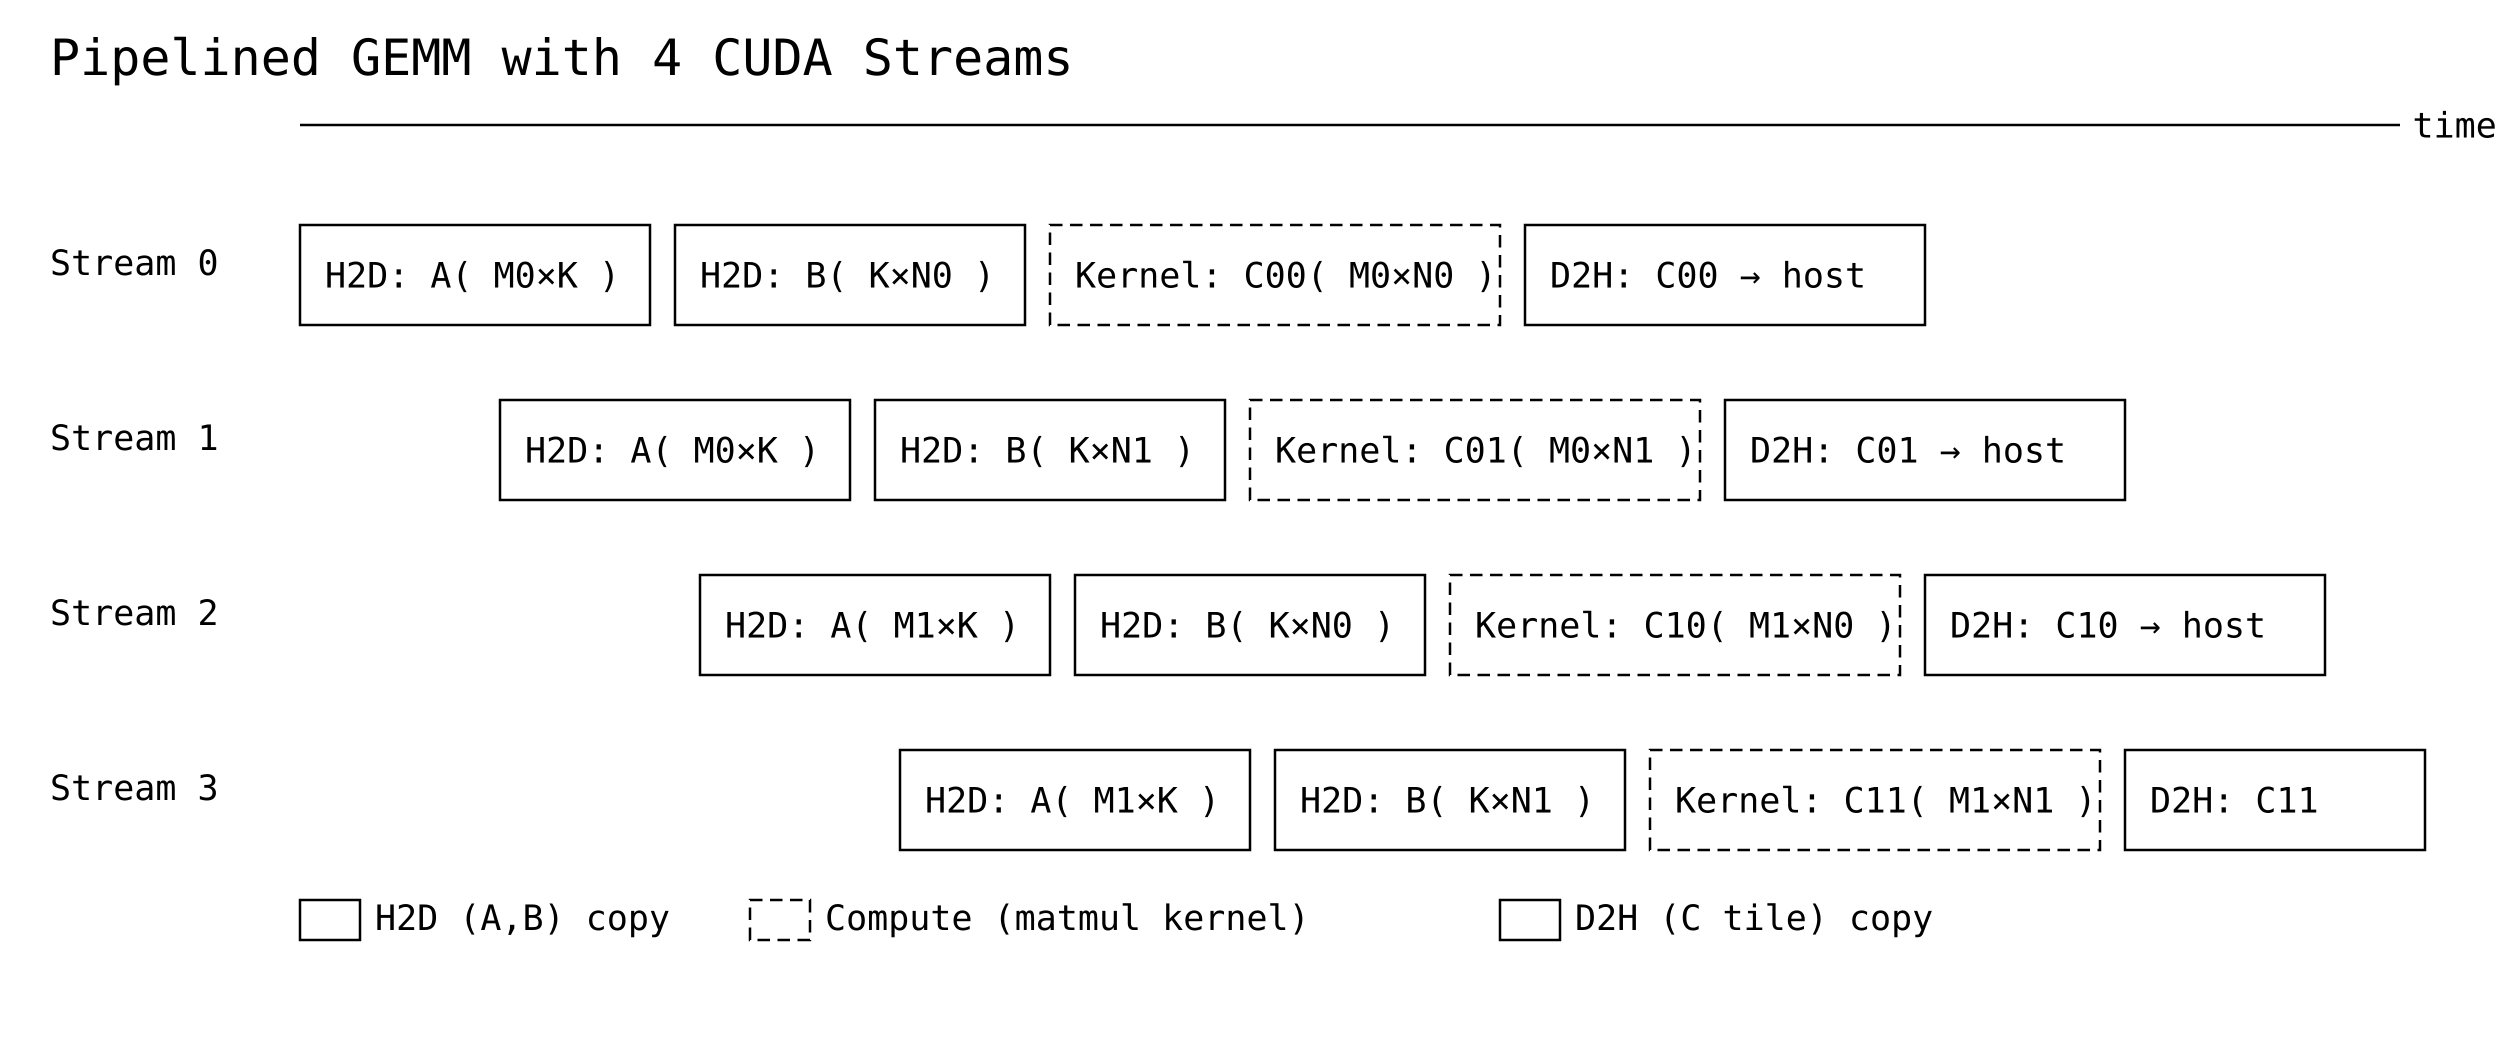
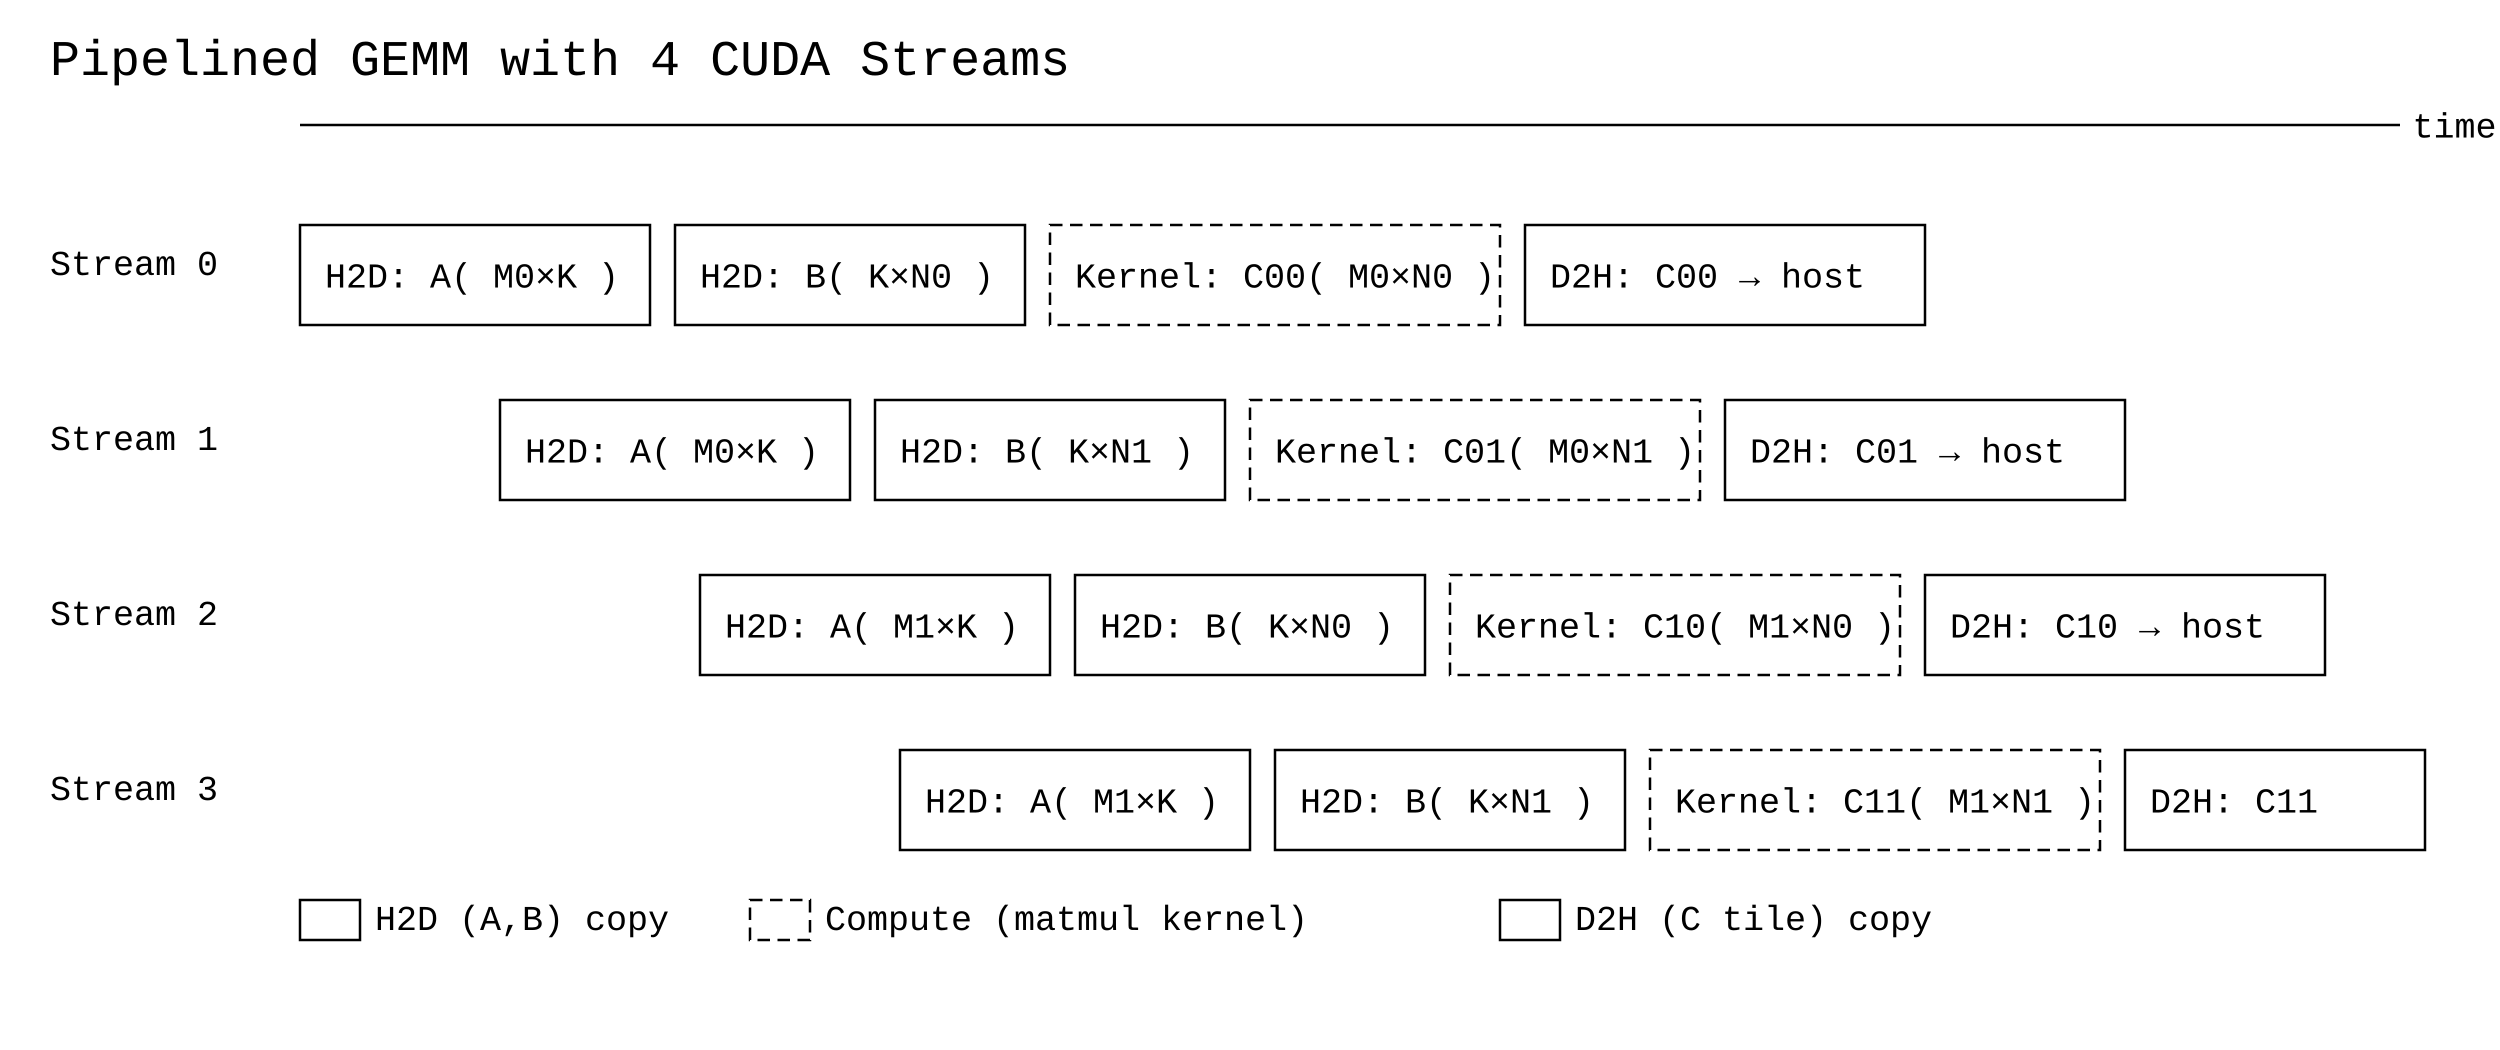
- <svg xmlns="http://www.w3.org/2000/svg" width="1000" height="420" font-family="monospace" font-size="14">
+ <svg xmlns="http://www.w3.org/2000/svg" width="1000" height="420" viewBox="0 0 1000 420" font-family="ui-monospace, SFMono-Regular, Menlo, Monaco, Consolas, 'Liberation Mono', 'Courier New', monospace" font-size="14" shape-rendering="geometricPrecision">
+   <style>
+     :root { color-scheme: light dark; }
+     text { fill: currentColor; }
+     .line { stroke: currentColor; stroke-width: 1; fill: none; vector-effect: non-scaling-stroke; }
+     .box { stroke: currentColor; stroke-width: 1; fill: none; vector-effect: non-scaling-stroke; }
+     .dash { stroke: currentColor; stroke-width: 1; fill: none; stroke-dasharray: 5 3; vector-effect: non-scaling-stroke; }
+   </style>
  <text x="20" y="30" font-size="20">Pipelined GEMM with 4 CUDA Streams</text>
-   <line x1="120" y1="50" x2="960" y2="50" stroke="black" stroke-width="1" />
+   <line class="line" x1="120" y1="50" x2="960" y2="50" />
  <text x="965" y="55">time →</text>
  <text x="20" y="110">Stream 0</text>
  <text x="20" y="180">Stream 1</text>
  <text x="20" y="250">Stream 2</text>
  <text x="20" y="320">Stream 3</text>
-   <rect x="120" y="360" width="24" height="16" fill="none" stroke="black" />
+   <rect class="box" x="120" y="360" width="24" height="16" />
  <text x="150" y="372">H2D (A,B) copy</text>
-   <rect x="300" y="360" width="24" height="16" fill="none" stroke="black" stroke-dasharray="5,3" />
+   <rect class="dash" x="300" y="360" width="24" height="16" />
  <text x="330" y="372">Compute (matmul kernel)</text>
-   <rect x="600" y="360" width="24" height="16" fill="none" stroke="black" />
+   <rect class="box" x="600" y="360" width="24" height="16" />
  <text x="630" y="372">D2H (C tile) copy</text>
-   <rect x="120" y="90" width="140" height="40" fill="none" stroke="black" />
+   <rect class="box" x="120" y="90" width="140" height="40" />
  <text x="130" y="115">H2D: A( M0×K )</text>
-   <rect x="270" y="90" width="140" height="40" fill="none" stroke="black" />
+   <rect class="box" x="270" y="90" width="140" height="40" />
  <text x="280" y="115">H2D: B( K×N0 )</text>
-   <rect x="420" y="90" width="180" height="40" fill="none" stroke="black" stroke-dasharray="5,3" />
+   <rect class="dash" x="420" y="90" width="180" height="40" />
  <text x="430" y="115">Kernel: C00( M0×N0 )</text>
-   <rect x="610" y="90" width="160" height="40" fill="none" stroke="black" />
+   <rect class="box" x="610" y="90" width="160" height="40" />
  <text x="620" y="115">D2H: C00 → host</text>
-   <rect x="200" y="160" width="140" height="40" fill="none" stroke="black" />
+   <rect class="box" x="200" y="160" width="140" height="40" />
  <text x="210" y="185">H2D: A( M0×K )</text>
-   <rect x="350" y="160" width="140" height="40" fill="none" stroke="black" />
+   <rect class="box" x="350" y="160" width="140" height="40" />
  <text x="360" y="185">H2D: B( K×N1 )</text>
-   <rect x="500" y="160" width="180" height="40" fill="none" stroke="black" stroke-dasharray="5,3" />
+   <rect class="dash" x="500" y="160" width="180" height="40" />
  <text x="510" y="185">Kernel: C01( M0×N1 )</text>
-   <rect x="690" y="160" width="160" height="40" fill="none" stroke="black" />
+   <rect class="box" x="690" y="160" width="160" height="40" />
  <text x="700" y="185">D2H: C01 → host</text>
-   <rect x="280" y="230" width="140" height="40" fill="none" stroke="black" />
+   <rect class="box" x="280" y="230" width="140" height="40" />
  <text x="290" y="255">H2D: A( M1×K )</text>
-   <rect x="430" y="230" width="140" height="40" fill="none" stroke="black" />
+   <rect class="box" x="430" y="230" width="140" height="40" />
  <text x="440" y="255">H2D: B( K×N0 )</text>
-   <rect x="580" y="230" width="180" height="40" fill="none" stroke="black" stroke-dasharray="5,3" />
+   <rect class="dash" x="580" y="230" width="180" height="40" />
  <text x="590" y="255">Kernel: C10( M1×N0 )</text>
-   <rect x="770" y="230" width="160" height="40" fill="none" stroke="black" />
+   <rect class="box" x="770" y="230" width="160" height="40" />
  <text x="780" y="255">D2H: C10 → host</text>
-   <rect x="360" y="300" width="140" height="40" fill="none" stroke="black" />
+   <rect class="box" x="360" y="300" width="140" height="40" />
  <text x="370" y="325">H2D: A( M1×K )</text>
-   <rect x="510" y="300" width="140" height="40" fill="none" stroke="black" />
+   <rect class="box" x="510" y="300" width="140" height="40" />
  <text x="520" y="325">H2D: B( K×N1 )</text>
-   <rect x="660" y="300" width="180" height="40" fill="none" stroke="black" stroke-dasharray="5,3" />
+   <rect class="dash" x="660" y="300" width="180" height="40" />
  <text x="670" y="325">Kernel: C11( M1×N1 )</text>
-   <rect x="850" y="300" width="120" height="40" fill="none" stroke="black" />
+   <rect class="box" x="850" y="300" width="120" height="40" />
  <text x="860" y="325">D2H: C11</text>
</svg>
